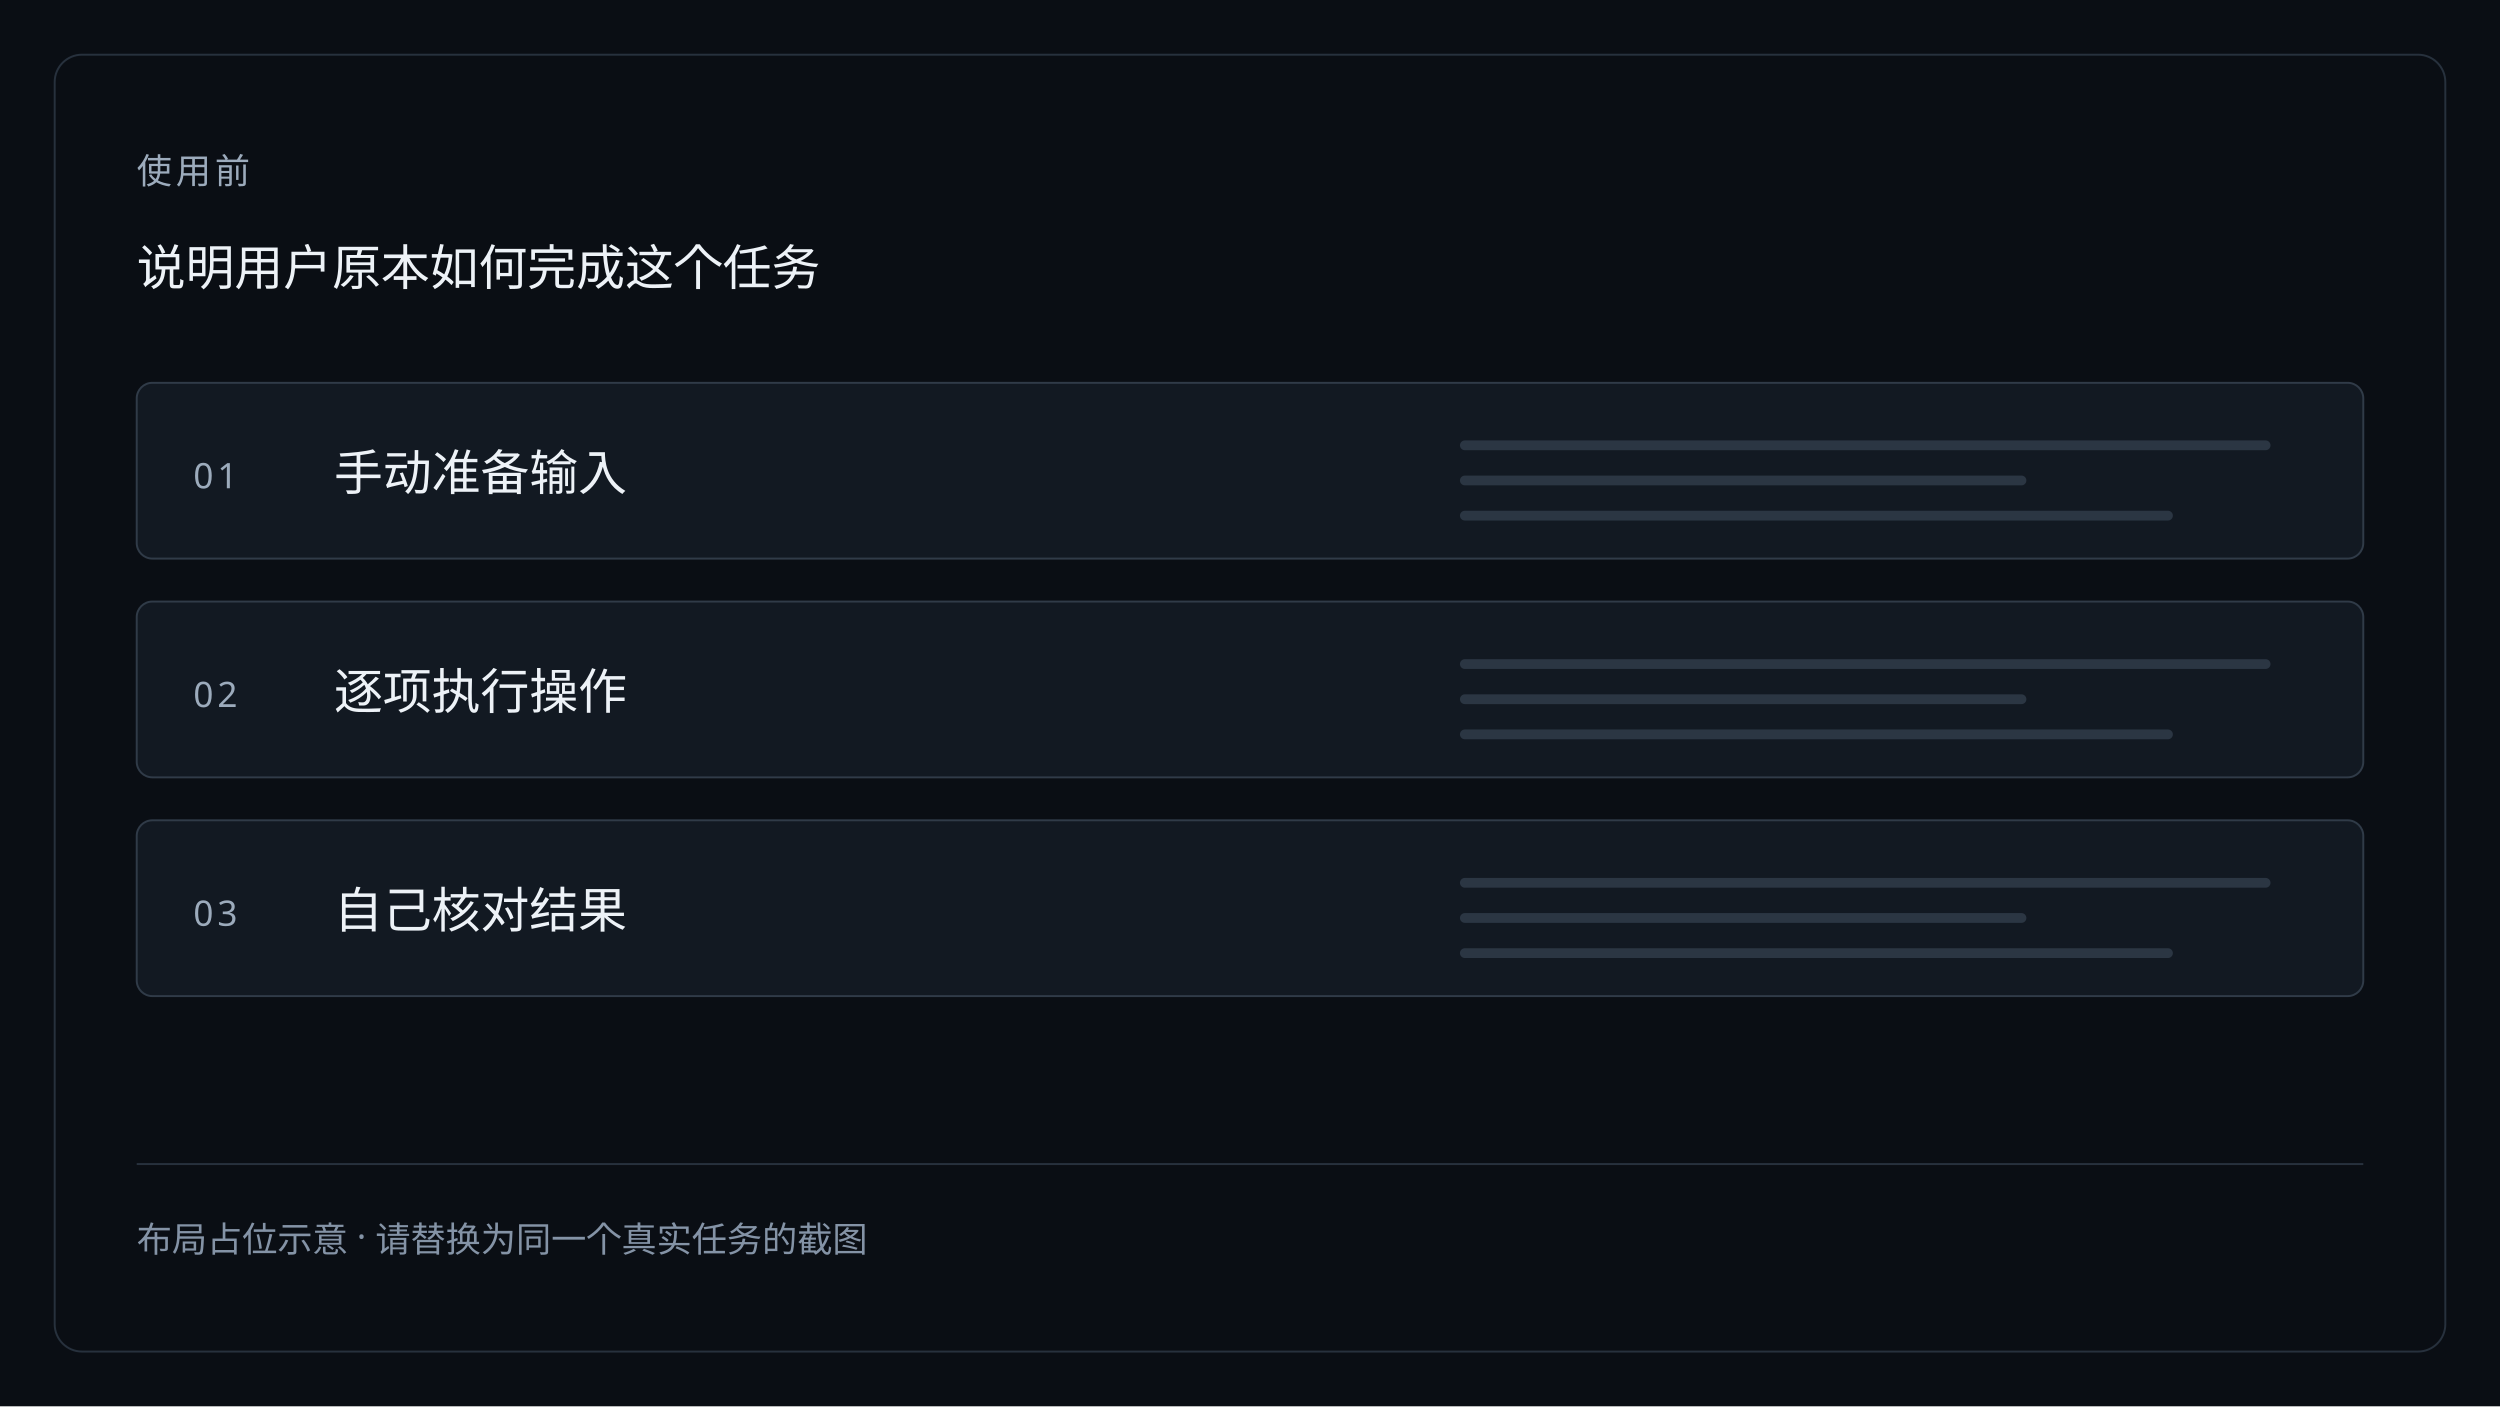
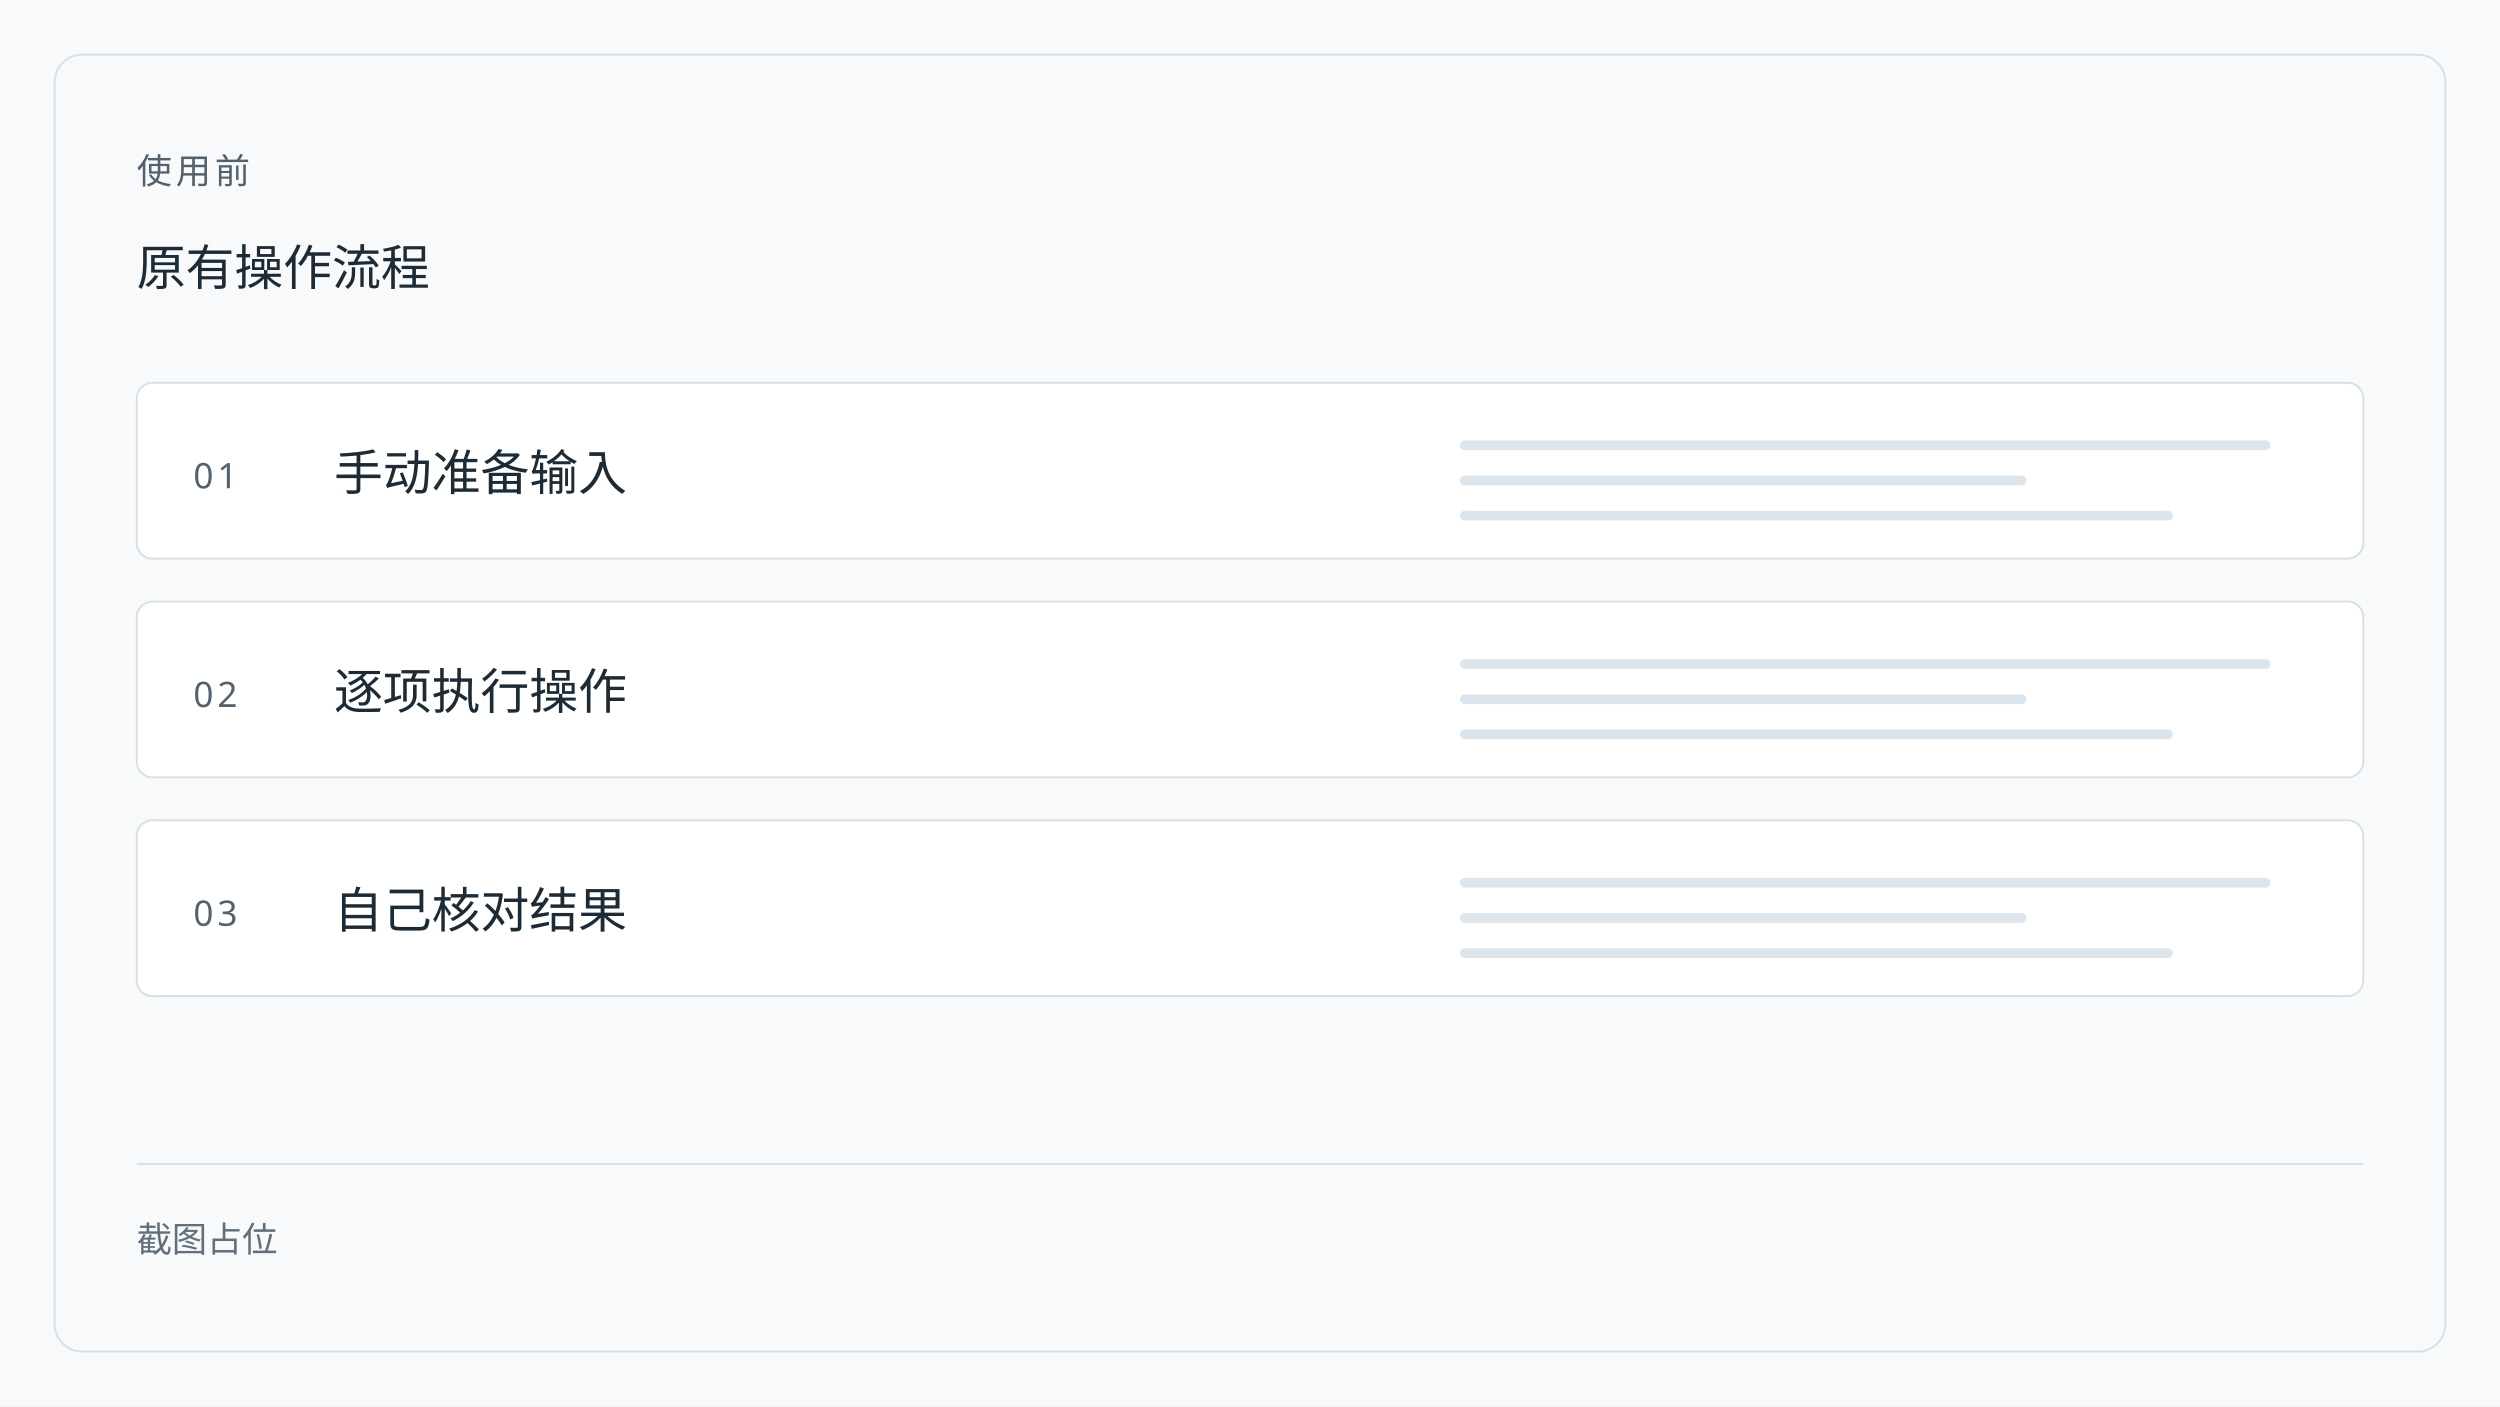
<svg xmlns="http://www.w3.org/2000/svg" width="1280" height="720" viewBox="0 0 1280 720">
-   <style>text{font-family:'Segoe UI','Microsoft YaHei',sans-serif}.small{font-size:18px;fill:#9cabbc;letter-spacing:2px}.label{font-size:25px;fill:#edf2f7}.body{font-size:18px;fill:#8493a6}</style>
-   <rect width="1280" height="720" fill="#0a0e14" />
-   <rect x="28" y="28" width="1224" height="664" rx="14" fill="none" stroke="#27313d" />
+   <style>text{font-family:'Segoe UI','Microsoft YaHei',sans-serif}.small{font-size:18px;fill:#52616d;letter-spacing:2px}.label{font-size:25px;fill:#1c2b35}.body{font-size:18px;fill:#626f7a}</style>
+   <rect width="1280" height="720" fill="#f7f9fb" />
+   <rect x="28" y="28" width="1224" height="664" rx="14" fill="none" stroke="#d6e0e5" />
  <text x="70" y="94" class="small">使用前</text>
-   <text x="70" y="146" class="label">说明用户原本如何完成这个任务</text>
-   <rect x="70" y="196" width="1140" height="90" rx="8" fill="#121922" stroke="#303b48" />
+   <text x="70" y="146" class="label">原有操作流程</text>
+   <rect x="70" y="196" width="1140" height="90" rx="8" fill="#ffffff" stroke="#d6e0e5" />
  <text x="99" y="250" class="small">01</text>
  <text x="171" y="251" class="label">手动准备输入</text>
-   <path d="M750 228h410m-410 18h285m-285 18h360" stroke="#2b3643" stroke-width="5" stroke-linecap="round" />
-   <rect x="70" y="308" width="1140" height="90" rx="8" fill="#121922" stroke="#303b48" />
+   <path d="M750 228h410m-410 18h285m-285 18h360" stroke="#dce5eb" stroke-width="5" stroke-linecap="round" />
+   <rect x="70" y="308" width="1140" height="90" rx="8" fill="#ffffff" stroke="#d6e0e5" />
  <text x="99" y="362" class="small">02</text>
  <text x="171" y="363" class="label">逐项执行操作</text>
-   <path d="M750 340h410m-410 18h285m-285 18h360" stroke="#2b3643" stroke-width="5" stroke-linecap="round" />
-   <rect x="70" y="420" width="1140" height="90" rx="8" fill="#121922" stroke="#303b48" />
+   <path d="M750 340h410m-410 18h285m-285 18h360" stroke="#dce5eb" stroke-width="5" stroke-linecap="round" />
+   <rect x="70" y="420" width="1140" height="90" rx="8" fill="#ffffff" stroke="#d6e0e5" />
  <text x="99" y="474" class="small">03</text>
  <text x="171" y="475" class="label">自己核对结果</text>
-   <path d="M750 452h410m-410 18h285m-285 18h360" stroke="#2b3643" stroke-width="5" stroke-linecap="round" />
-   <path d="M70 596h1140" stroke="#27313d" />
-   <text x="70" y="641" class="body">布局占位示意 · 请替换为同一个真实任务的截图</text>
+   <path d="M750 452h410m-410 18h285m-285 18h360" stroke="#dce5eb" stroke-width="5" stroke-linecap="round" />
+   <path d="M70 596h1140" stroke="#d6e0e5" />
+   <text x="70" y="641" class="body">截图占位</text>
</svg>
